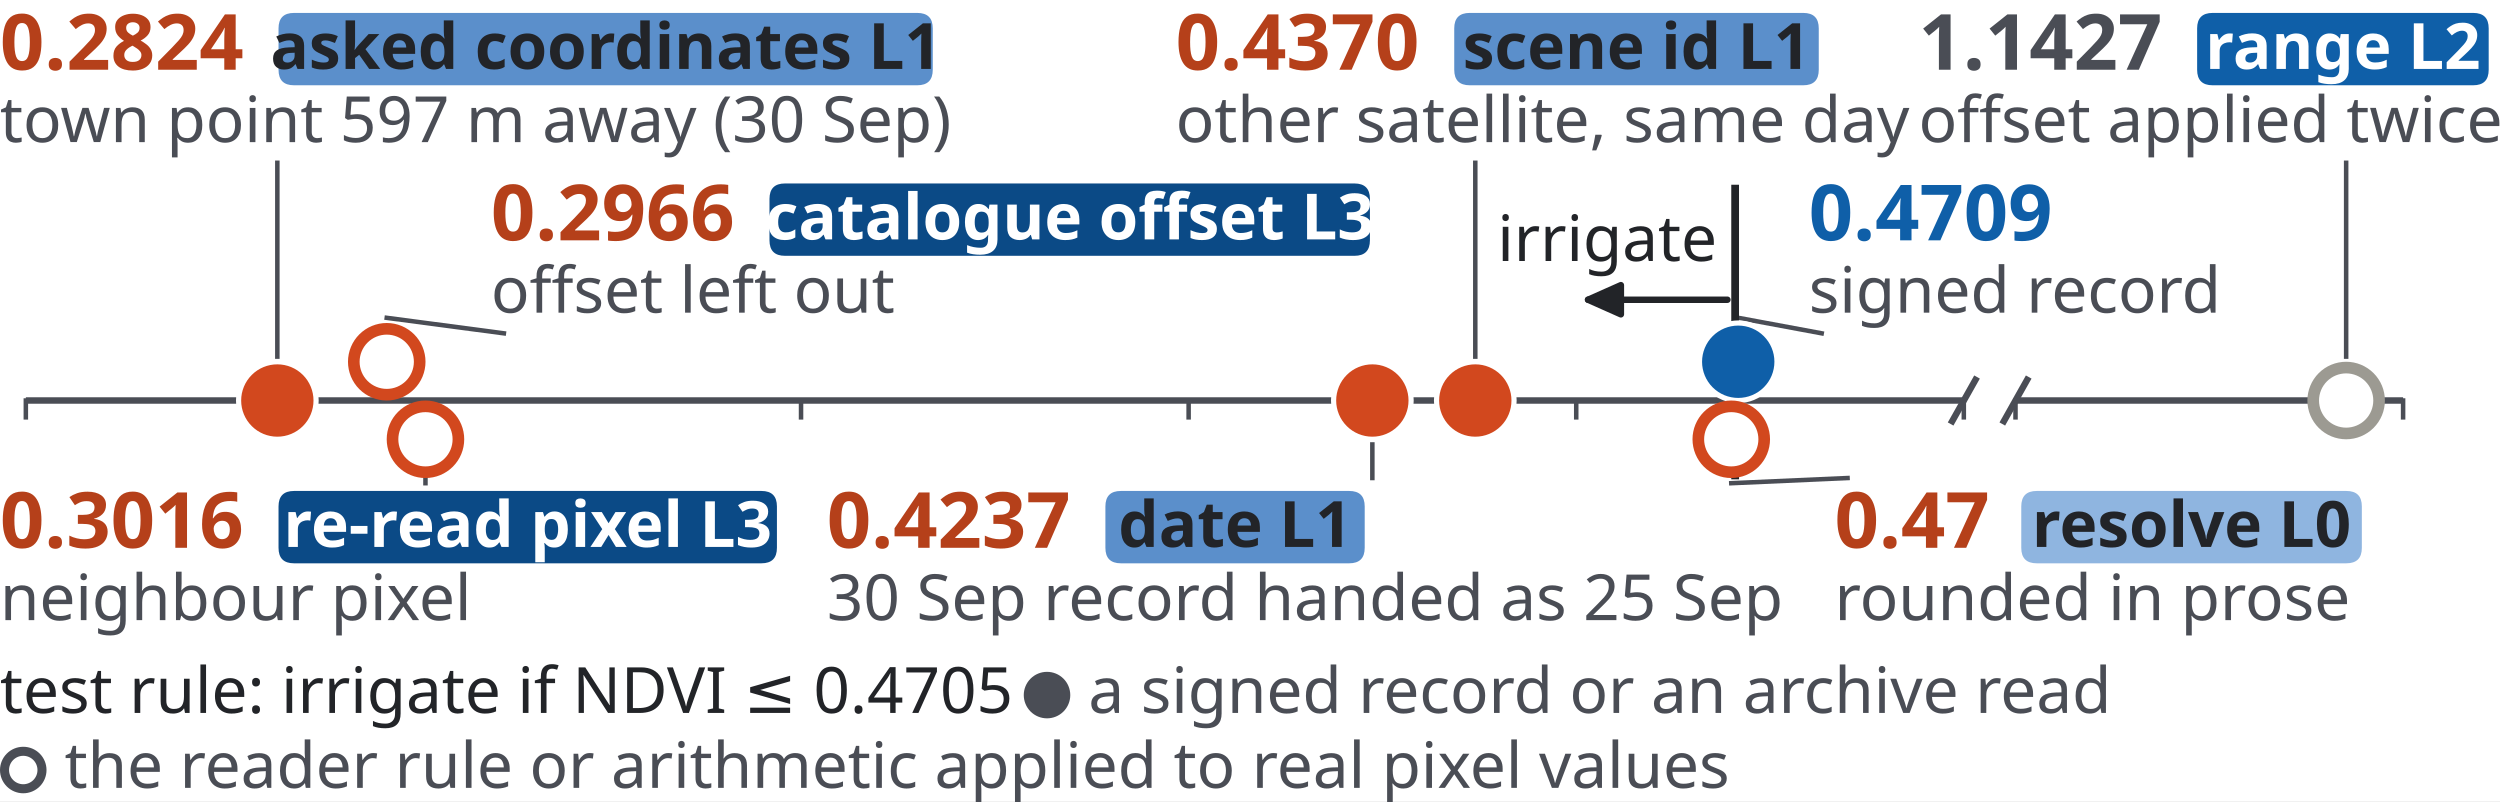
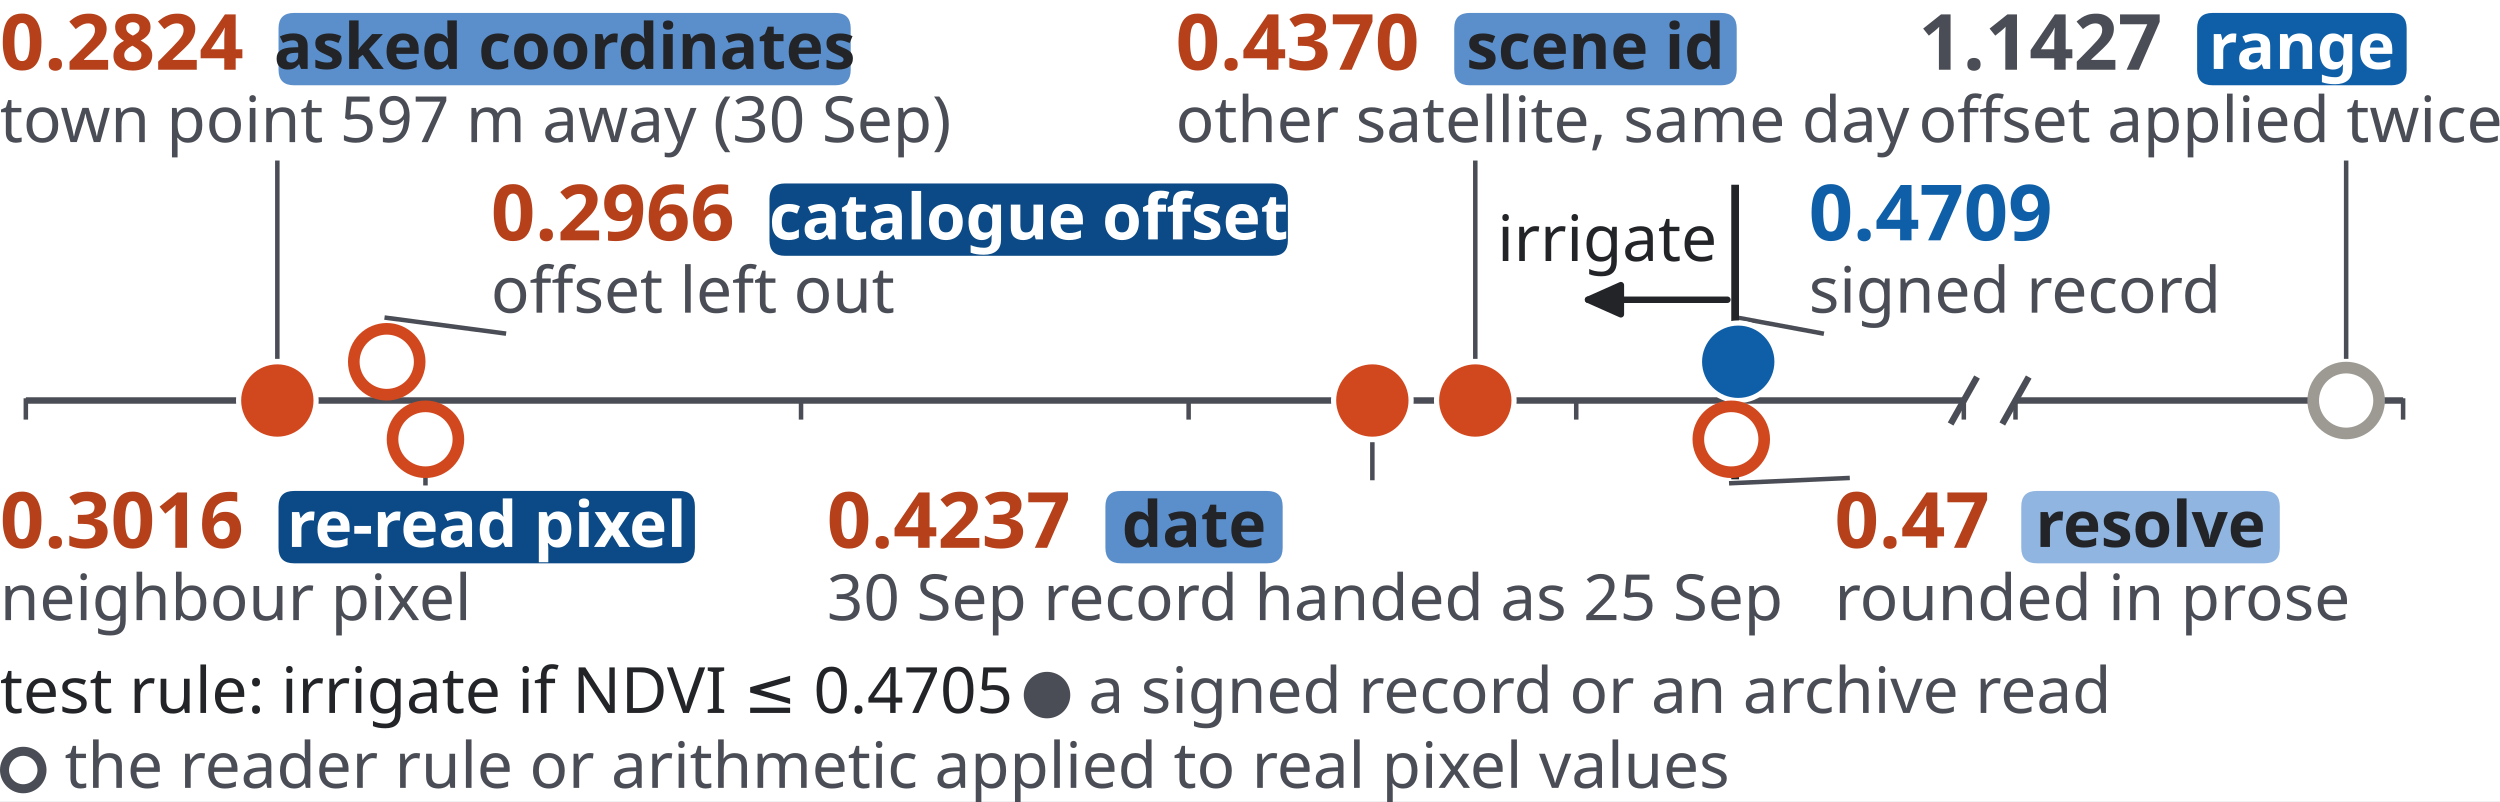
<svg xmlns="http://www.w3.org/2000/svg" width="548.504pt" height="175.748pt" viewBox="0 0 548.504 175.748" version="1.1">
  <defs>
    <style type="text/css">*{stroke-linejoin: round; stroke-linecap: butt}</style>
  </defs>
  <g id="figure_1">
    <g id="patch_1">
      <path d="M 0 175.748  L 548.504 175.748  L 548.504 0  L 0 0  z " style="fill: #ffffff" />
    </g>
    <g id="axes_1">
      <g id="line2d_1">
-         <path d="M 60.848 78.236  L 60.848 35.717  " clip-path="url(#pe85b6e1357)" style="fill: none; stroke: #4a4d55; stroke-width: 0.992; stroke-linecap: square" />
+         <path d="M 60.848 78.236  L 60.848 35.717  " clip-path="url(#paedf27be67)" style="fill: none; stroke: #4a4d55; stroke-width: 0.992; stroke-linecap: square" />
      </g>
      <g id="line2d_2">
-         <path d="M 323.682 78.236  L 323.682 35.717  " clip-path="url(#pe85b6e1357)" style="fill: none; stroke: #4a4d55; stroke-width: 0.992; stroke-linecap: square" />
+         <path d="M 323.682 78.236  L 323.682 35.717  " clip-path="url(#paedf27be67)" style="fill: none; stroke: #4a4d55; stroke-width: 0.992; stroke-linecap: square" />
      </g>
      <g id="line2d_3">
-         <path d="M 514.749 78.236  L 514.749 35.717  " clip-path="url(#pe85b6e1357)" style="fill: none; stroke: #4a4d55; stroke-width: 0.992; stroke-linecap: square" />
+         <path d="M 514.749 78.236  L 514.749 35.717  " clip-path="url(#paedf27be67)" style="fill: none; stroke: #4a4d55; stroke-width: 0.992; stroke-linecap: square" />
      </g>
      <g id="line2d_4">
-         <path d="M 84.853 69.732  L 110.551 73.134  " clip-path="url(#pe85b6e1357)" style="fill: none; stroke: #4a4d55; stroke-width: 0.992; stroke-linecap: square" />
+         <path d="M 84.853 69.732  L 110.551 73.134  " clip-path="url(#paedf27be67)" style="fill: none; stroke: #4a4d55; stroke-width: 0.992; stroke-linecap: square" />
      </g>
      <g id="line2d_5">
-         <path d="M 381.372 69.732  L 399.685 73.134  " clip-path="url(#pe85b6e1357)" style="fill: none; stroke: #4a4d55; stroke-width: 0.992; stroke-linecap: square" />
+         <path d="M 381.372 69.732  L 399.685 73.134  " clip-path="url(#paedf27be67)" style="fill: none; stroke: #4a4d55; stroke-width: 0.992; stroke-linecap: square" />
      </g>
      <g id="line2d_6">
-         <path d="M 93.347 106.016  L 93.347 104.882  " clip-path="url(#pe85b6e1357)" style="fill: none; stroke: #4a4d55; stroke-width: 0.992; stroke-linecap: square" />
+         <path d="M 93.347 106.016  L 93.347 104.882  " clip-path="url(#paedf27be67)" style="fill: none; stroke: #4a4d55; stroke-width: 0.992; stroke-linecap: square" />
      </g>
      <g id="line2d_7">
-         <path d="M 301.096 97.512  L 301.096 104.882  " clip-path="url(#pe85b6e1357)" style="fill: none; stroke: #4a4d55; stroke-width: 0.992; stroke-linecap: square" />
+         <path d="M 301.096 97.512  L 301.096 104.882  " clip-path="url(#paedf27be67)" style="fill: none; stroke: #4a4d55; stroke-width: 0.992; stroke-linecap: square" />
      </g>
      <g id="line2d_8">
-         <path d="M 379.843 106.016  L 405.354 104.882  " clip-path="url(#pe85b6e1357)" style="fill: none; stroke: #4a4d55; stroke-width: 0.992; stroke-linecap: square" />
+         <path d="M 379.843 106.016  L 405.354 104.882  " clip-path="url(#paedf27be67)" style="fill: none; stroke: #4a4d55; stroke-width: 0.992; stroke-linecap: square" />
      </g>
      <g id="patch_2">
-         <path d="M 229.717 147.402  C 231.071 147.402 232.368 147.939 233.325 148.896  C 234.282 149.853 234.82 151.151 234.82 152.504  C 234.82 153.857 234.282 155.155 233.325 156.112  C 232.368 157.069 231.071 157.606 229.717 157.606  C 228.364 157.606 227.066 157.069 226.109 156.112  C 225.153 155.155 224.615 153.857 224.615 152.504  C 224.615 151.151 225.153 149.853 226.109 148.896  C 227.066 147.939 228.364 147.402 229.717 147.402  z " clip-path="url(#pe85b6e1357)" style="fill: #4a4d55" />
+         <path d="M 229.717 147.402  C 231.071 147.402 232.368 147.939 233.325 148.896  C 234.282 149.853 234.82 151.151 234.82 152.504  C 234.82 153.857 234.282 155.155 233.325 156.112  C 232.368 157.069 231.071 157.606 229.717 157.606  C 228.364 157.606 227.066 157.069 226.109 156.112  C 225.153 155.155 224.615 153.857 224.615 152.504  C 224.615 151.151 225.153 149.853 226.109 148.896  C 227.066 147.939 228.364 147.402 229.717 147.402  z " clip-path="url(#paedf27be67)" style="fill: #4a4d55" />
      </g>
      <g id="patch_3">
-         <path d="M 5.102 164.835  C 6.192 164.835 7.238 165.268 8.009 166.039  C 8.78 166.809 9.213 167.855 9.213 168.945  C 9.213 170.035 8.78 171.08 8.009 171.851  C 7.238 172.622 6.192 173.055 5.102 173.055  C 4.012 173.055 2.967 172.622 2.196 171.851  C 1.425 171.08 0.992 170.035 0.992 168.945  C 0.992 167.855 1.425 166.809 2.196 166.039  C 2.967 165.268 4.012 164.835 5.102 164.835  z " clip-path="url(#pe85b6e1357)" style="fill: #ffffff; stroke: #4a4d55; stroke-width: 1.984; stroke-linejoin: miter" />
+         <path d="M 5.102 164.835  C 6.192 164.835 7.238 165.268 8.009 166.039  C 8.78 166.809 9.213 167.855 9.213 168.945  C 9.213 170.035 8.78 171.08 8.009 171.851  C 7.238 172.622 6.192 173.055 5.102 173.055  C 4.012 173.055 2.967 172.622 2.196 171.851  C 1.425 171.08 0.992 170.035 0.992 168.945  C 0.992 167.855 1.425 166.809 2.196 166.039  C 2.967 165.268 4.012 164.835 5.102 164.835  z " clip-path="url(#paedf27be67)" style="fill: #ffffff; stroke: #4a4d55; stroke-width: 1.984; stroke-linejoin: miter" />
      </g>
      <g id="line2d_9">
-         <path d="M 5.669 87.874  L 430.866 87.874  " clip-path="url(#pe85b6e1357)" style="fill: none; stroke: #4a4d55; stroke-width: 1.417" />
+         <path d="M 5.669 87.874  L 430.866 87.874  " clip-path="url(#paedf27be67)" style="fill: none; stroke: #4a4d55; stroke-width: 1.417" />
      </g>
      <g id="line2d_10">
-         <path d="M 442.205 87.874  L 527.244 87.874  " clip-path="url(#pe85b6e1357)" style="fill: none; stroke: #4a4d55; stroke-width: 1.417" />
+         <path d="M 442.205 87.874  L 527.244 87.874  " clip-path="url(#paedf27be67)" style="fill: none; stroke: #4a4d55; stroke-width: 1.417" />
      </g>
      <g id="line2d_11">
-         <path d="M 428.315 92.409  L 433.417 83.339  " clip-path="url(#pe85b6e1357)" style="fill: none; stroke: #4a4d55; stroke-width: 1.417; stroke-linecap: square" />
+         <path d="M 428.315 92.409  L 433.417 83.339  " clip-path="url(#paedf27be67)" style="fill: none; stroke: #4a4d55; stroke-width: 1.417; stroke-linecap: square" />
      </g>
      <g id="line2d_12">
-         <path d="M 439.654 92.409  L 444.756 83.339  " clip-path="url(#pe85b6e1357)" style="fill: none; stroke: #4a4d55; stroke-width: 1.417; stroke-linecap: square" />
+         <path d="M 439.654 92.409  L 444.756 83.339  " clip-path="url(#paedf27be67)" style="fill: none; stroke: #4a4d55; stroke-width: 1.417; stroke-linecap: square" />
      </g>
      <g id="line2d_13">
-         <path d="M 5.669 87.874  L 5.669 91.559  " clip-path="url(#pe85b6e1357)" style="fill: none; stroke: #4a4d55; stroke-width: 0.992; stroke-linecap: square" />
+         <path d="M 5.669 87.874  L 5.669 91.559  " clip-path="url(#paedf27be67)" style="fill: none; stroke: #4a4d55; stroke-width: 0.992; stroke-linecap: square" />
      </g>
      <g id="line2d_14">
-         <path d="M 90.709 87.874  L 90.709 91.559  " clip-path="url(#pe85b6e1357)" style="fill: none; stroke: #4a4d55; stroke-width: 0.992; stroke-linecap: square" />
+         <path d="M 90.709 87.874  L 90.709 91.559  " clip-path="url(#paedf27be67)" style="fill: none; stroke: #4a4d55; stroke-width: 0.992; stroke-linecap: square" />
      </g>
      <g id="line2d_15">
-         <path d="M 175.748 87.874  L 175.748 91.559  " clip-path="url(#pe85b6e1357)" style="fill: none; stroke: #4a4d55; stroke-width: 0.992; stroke-linecap: square" />
+         <path d="M 175.748 87.874  L 175.748 91.559  " clip-path="url(#paedf27be67)" style="fill: none; stroke: #4a4d55; stroke-width: 0.992; stroke-linecap: square" />
      </g>
      <g id="line2d_16">
-         <path d="M 260.787 87.874  L 260.787 91.559  " clip-path="url(#pe85b6e1357)" style="fill: none; stroke: #4a4d55; stroke-width: 0.992; stroke-linecap: square" />
+         <path d="M 260.787 87.874  L 260.787 91.559  " clip-path="url(#paedf27be67)" style="fill: none; stroke: #4a4d55; stroke-width: 0.992; stroke-linecap: square" />
      </g>
      <g id="line2d_17">
-         <path d="M 345.827 87.874  L 345.827 91.559  " clip-path="url(#pe85b6e1357)" style="fill: none; stroke: #4a4d55; stroke-width: 0.992; stroke-linecap: square" />
+         <path d="M 345.827 87.874  L 345.827 91.559  " clip-path="url(#paedf27be67)" style="fill: none; stroke: #4a4d55; stroke-width: 0.992; stroke-linecap: square" />
      </g>
      <g id="line2d_18">
-         <path d="M 430.866 87.874  L 430.866 91.559  " clip-path="url(#pe85b6e1357)" style="fill: none; stroke: #4a4d55; stroke-width: 0.992; stroke-linecap: square" />
+         <path d="M 430.866 87.874  L 430.866 91.559  " clip-path="url(#paedf27be67)" style="fill: none; stroke: #4a4d55; stroke-width: 0.992; stroke-linecap: square" />
      </g>
      <g id="line2d_19">
-         <path d="M 442.205 87.874  L 442.205 91.559  " clip-path="url(#pe85b6e1357)" style="fill: none; stroke: #4a4d55; stroke-width: 0.992; stroke-linecap: square" />
+         <path d="M 442.205 87.874  L 442.205 91.559  " clip-path="url(#paedf27be67)" style="fill: none; stroke: #4a4d55; stroke-width: 0.992; stroke-linecap: square" />
      </g>
      <g id="line2d_20">
-         <path d="M 527.244 87.874  L 527.244 91.559  " clip-path="url(#pe85b6e1357)" style="fill: none; stroke: #4a4d55; stroke-width: 0.992; stroke-linecap: square" />
+         <path d="M 527.244 87.874  L 527.244 91.559  " clip-path="url(#paedf27be67)" style="fill: none; stroke: #4a4d55; stroke-width: 0.992; stroke-linecap: square" />
      </g>
      <g id="line2d_21">
-         <path d="M 380.693 41.386  L 380.693 104.315  " clip-path="url(#pe85b6e1357)" style="fill: none; stroke: #222428; stroke-width: 1.701; stroke-linecap: square" />
+         <path d="M 380.693 41.386  L 380.693 104.315  " clip-path="url(#paedf27be67)" style="fill: none; stroke: #222428; stroke-width: 1.701; stroke-linecap: square" />
      </g>
      <g id="text_1">
        <text style="font-size: 14px; font-family: 'IBM Plex Sans'; text-anchor: start; fill: #222428" x="0" y="156.424" transform="rotate(-0 0 156.4239)">test rule: irrigate if NDVI ≤ 0.4705</text>
      </g>
      <g id="text_2">
        <text style="font-size: 14px; font-family: 'IBM Plex Sans'; text-anchor: start; fill: #4a4d55" x="238.788" y="156.424" transform="rotate(-0 238.7882 156.4239)">a signed record or an archive read</text>
      </g>
      <g id="text_3">
        <text style="font-size: 14px; font-family: 'IBM Plex Sans'; text-anchor: start; fill: #4a4d55" x="14.173" y="172.865" transform="rotate(-0 14.17323 172.8649)">the reader rule or arithmetic applied to real pixel values</text>
      </g>
      <g id="text_4">
        <text style="font-size: 14px; font-family: 'IBM Plex Sans'; text-anchor: end; fill: #222428" x="376.724" y="57.26" transform="rotate(-0 376.7244 57.25984)">irrigate</text>
      </g>
      <g id="patch_4">
        <path d="M 378.992 65.764  Q 362.835 65.764 348.422 65.764  " style="fill: none; stroke: #222428; stroke-width: 1.417; stroke-linecap: round" />
        <path d="M 355.622 68.964  L 348.422 65.764  L 355.622 62.564  z " style="fill: #222428; stroke: #222428; stroke-width: 1.417; stroke-linecap: round" />
      </g>
      <g id="patch_5">
-         <path d="M 381.372 70.866  C 383.628 70.866 385.791 71.762 387.386 73.357  C 388.98 74.952 389.876 77.115 389.876 79.37  C 389.876 81.625 388.98 83.789 387.386 85.383  C 385.791 86.978 383.628 87.874 381.372 87.874  C 379.117 87.874 376.954 86.978 375.359 85.383  C 373.764 83.789 372.868 81.625 372.868 79.37  C 372.868 77.115 373.764 74.952 375.359 73.357  C 376.954 71.762 379.117 70.866 381.372 70.866  z " clip-path="url(#pe85b6e1357)" style="fill: #0f5fa8; stroke: #ffffff; stroke-width: 1.134; stroke-linejoin: miter" />
+         <path d="M 381.372 70.866  C 383.628 70.866 385.791 71.762 387.386 73.357  C 388.98 74.952 389.876 77.115 389.876 79.37  C 389.876 81.625 388.98 83.789 387.386 85.383  C 385.791 86.978 383.628 87.874 381.372 87.874  C 379.117 87.874 376.954 86.978 375.359 85.383  C 373.764 83.789 372.868 81.625 372.868 79.37  C 372.868 77.115 373.764 74.952 375.359 73.357  C 376.954 71.762 379.117 70.866 381.372 70.866  z " clip-path="url(#paedf27be67)" style="fill: #0f5fa8; stroke: #ffffff; stroke-width: 1.134; stroke-linejoin: miter" />
      </g>
      <g id="patch_6">
-         <path d="M 323.682 79.37  C 325.937 79.37 328.1 80.266 329.695 81.861  C 331.29 83.456 332.186 85.619 332.186 87.874  C 332.186 90.129 331.29 92.292 329.695 93.887  C 328.1 95.482 325.937 96.378 323.682 96.378  C 321.426 96.378 319.263 95.482 317.668 93.887  C 316.074 92.292 315.178 90.129 315.178 87.874  C 315.178 85.619 316.074 83.456 317.668 81.861  C 319.263 80.266 321.426 79.37 323.682 79.37  z " clip-path="url(#pe85b6e1357)" style="fill: #d2481e; stroke: #ffffff; stroke-width: 1.134; stroke-linejoin: miter" />
+         <path d="M 323.682 79.37  C 325.937 79.37 328.1 80.266 329.695 81.861  C 331.29 83.456 332.186 85.619 332.186 87.874  C 332.186 90.129 331.29 92.292 329.695 93.887  C 328.1 95.482 325.937 96.378 323.682 96.378  C 321.426 96.378 319.263 95.482 317.668 93.887  C 316.074 92.292 315.178 90.129 315.178 87.874  C 315.178 85.619 316.074 83.456 317.668 81.861  C 319.263 80.266 321.426 79.37 323.682 79.37  z " clip-path="url(#paedf27be67)" style="fill: #d2481e; stroke: #ffffff; stroke-width: 1.134; stroke-linejoin: miter" />
      </g>
      <g id="patch_7">
-         <path d="M 301.096 79.37  C 303.351 79.37 305.514 80.266 307.109 81.861  C 308.704 83.456 309.6 85.619 309.6 87.874  C 309.6 90.129 308.704 92.292 307.109 93.887  C 305.514 95.482 303.351 96.378 301.096 96.378  C 298.841 96.378 296.677 95.482 295.083 93.887  C 293.488 92.292 292.592 90.129 292.592 87.874  C 292.592 85.619 293.488 83.456 295.083 81.861  C 296.677 80.266 298.841 79.37 301.096 79.37  z " clip-path="url(#pe85b6e1357)" style="fill: #d2481e; stroke: #ffffff; stroke-width: 1.134; stroke-linejoin: miter" />
+         <path d="M 301.096 79.37  C 303.351 79.37 305.514 80.266 307.109 81.861  C 308.704 83.456 309.6 85.619 309.6 87.874  C 309.6 90.129 308.704 92.292 307.109 93.887  C 305.514 95.482 303.351 96.378 301.096 96.378  C 298.841 96.378 296.677 95.482 295.083 93.887  C 293.488 92.292 292.592 90.129 292.592 87.874  C 292.592 85.619 293.488 83.456 295.083 81.861  C 296.677 80.266 298.841 79.37 301.096 79.37  z " clip-path="url(#paedf27be67)" style="fill: #d2481e; stroke: #ffffff; stroke-width: 1.134; stroke-linejoin: miter" />
      </g>
      <g id="patch_8">
-         <path d="M 60.848 79.37  C 63.103 79.37 65.266 80.266 66.861 81.861  C 68.455 83.456 69.351 85.619 69.351 87.874  C 69.351 90.129 68.455 92.292 66.861 93.887  C 65.266 95.482 63.103 96.378 60.848 96.378  C 58.592 96.378 56.429 95.482 54.834 93.887  C 53.24 92.292 52.344 90.129 52.344 87.874  C 52.344 85.619 53.24 83.456 54.834 81.861  C 56.429 80.266 58.592 79.37 60.848 79.37  z " clip-path="url(#pe85b6e1357)" style="fill: #d2481e; stroke: #ffffff; stroke-width: 1.134; stroke-linejoin: miter" />
+         <path d="M 60.848 79.37  C 63.103 79.37 65.266 80.266 66.861 81.861  C 68.455 83.456 69.351 85.619 69.351 87.874  C 69.351 90.129 68.455 92.292 66.861 93.887  C 65.266 95.482 63.103 96.378 60.848 96.378  C 58.592 96.378 56.429 95.482 54.834 93.887  C 53.24 92.292 52.344 90.129 52.344 87.874  C 52.344 85.619 53.24 83.456 54.834 81.861  C 56.429 80.266 58.592 79.37 60.848 79.37  z " clip-path="url(#paedf27be67)" style="fill: #d2481e; stroke: #ffffff; stroke-width: 1.134; stroke-linejoin: miter" />
      </g>
      <g id="patch_9">
-         <path d="M 64.511 2.835  L 201.247 2.835  Q 204.649 2.835 204.649 6.236  L 204.649 15.307  Q 204.649 18.709 201.247 18.709  L 64.511 18.709  Q 61.109 18.709 61.109 15.307  L 61.109 6.236  Q 61.109 2.835 64.511 2.835  z " clip-path="url(#pe85b6e1357)" style="fill: #5b8fcb" />
+         <path d="M 64.511 2.835  L 183.247 2.835  Q 186.649 2.835 186.649 6.236  L 186.649 15.307  Q 186.649 18.709 183.247 18.709  L 64.511 18.709  Q 61.109 18.709 61.109 15.307  L 61.109 6.236  Q 61.109 2.835 64.511 2.835  z " clip-path="url(#paedf27be67)" style="fill: #5b8fcb" />
      </g>
      <g id="patch_10">
-         <path d="M 322.464 2.835  L 395.638 2.835  Q 399.039 2.835 399.039 6.236  L 399.039 15.307  Q 399.039 18.709 395.638 18.709  L 322.464 18.709  Q 319.062 18.709 319.062 15.307  L 319.062 6.236  Q 319.062 2.835 322.464 2.835  z " clip-path="url(#pe85b6e1357)" style="fill: #5b8fcb" />
+         <path d="M 322.464 2.835  L 377.638 2.835  Q 381.039 2.835 381.039 6.236  L 381.039 15.307  Q 381.039 18.709 377.638 18.709  L 322.464 18.709  Q 319.062 18.709 319.062 15.307  L 319.062 6.236  Q 319.062 2.835 322.464 2.835  z " clip-path="url(#paedf27be67)" style="fill: #5b8fcb" />
      </g>
      <g id="patch_11">
-         <path d="M 485.456 2.835  L 542.621 2.835  Q 546.023 2.835 546.023 6.236  L 546.023 15.307  Q 546.023 18.709 542.621 18.709  L 485.456 18.709  Q 482.054 18.709 482.054 15.307  L 482.054 6.236  Q 482.054 2.835 485.456 2.835  z " clip-path="url(#pe85b6e1357)" style="fill: #0f5fa8" />
+         <path d="M 485.456 2.835  L 524.621 2.835  Q 528.023 2.835 528.023 6.236  L 528.023 15.307  Q 528.023 18.709 524.621 18.709  L 485.456 18.709  Q 482.054 18.709 482.054 15.307  L 482.054 6.236  Q 482.054 2.835 485.456 2.835  z " clip-path="url(#paedf27be67)" style="fill: #0f5fa8" />
      </g>
      <g id="patch_12">
-         <path d="M 172.227 40.252  L 297.163 40.252  Q 300.564 40.252 300.564 43.654  L 300.564 52.724  Q 300.564 56.126 297.163 56.126  L 172.227 56.126  Q 168.826 56.126 168.826 52.724  L 168.826 43.654  Q 168.826 40.252 172.227 40.252  z " clip-path="url(#pe85b6e1357)" style="fill: #0b4a86" />
+         <path d="M 172.227 40.252  L 279.163 40.252  Q 282.564 40.252 282.564 43.654  L 282.564 52.724  Q 282.564 56.126 279.163 56.126  L 172.227 56.126  Q 168.826 56.126 168.826 52.724  L 168.826 43.654  Q 168.826 40.252 172.227 40.252  z " clip-path="url(#paedf27be67)" style="fill: #0b4a86" />
      </g>
      <g id="patch_13">
-         <path d="M 64.511 107.717  L 167.059 107.717  Q 170.46 107.717 170.46 111.118  L 170.46 120.189  Q 170.46 123.591 167.059 123.591  L 64.511 123.591  Q 61.109 123.591 61.109 120.189  L 61.109 111.118  Q 61.109 107.717 64.511 107.717  z " clip-path="url(#pe85b6e1357)" style="fill: #0b4a86" />
+         <path d="M 64.511 107.717  L 149.059 107.717  Q 152.46 107.717 152.46 111.118  L 152.46 120.189  Q 152.46 123.591 149.059 123.591  L 64.511 123.591  Q 61.109 123.591 61.109 120.189  L 61.109 111.118  Q 61.109 107.717 64.511 107.717  z " clip-path="url(#paedf27be67)" style="fill: #0b4a86" />
      </g>
      <g id="patch_14">
-         <path d="M 245.928 107.717  L 296.017 107.717  Q 299.419 107.717 299.419 111.118  L 299.419 120.189  Q 299.419 123.591 296.017 123.591  L 245.928 123.591  Q 242.527 123.591 242.527 120.189  L 242.527 111.118  Q 242.527 107.717 245.928 107.717  z " clip-path="url(#pe85b6e1357)" style="fill: #5b8fcb" />
+         <path d="M 245.928 107.717  L 278.017 107.717  Q 281.419 107.717 281.419 111.118  L 281.419 120.189  Q 281.419 123.591 278.017 123.591  L 245.928 123.591  Q 242.527 123.591 242.527 120.189  L 242.527 111.118  Q 242.527 107.717 245.928 107.717  z " clip-path="url(#paedf27be67)" style="fill: #5b8fcb" />
      </g>
      <g id="patch_15">
-         <path d="M 446.871 107.717  L 514.791 107.717  Q 518.192 107.717 518.192 111.118  L 518.192 120.189  Q 518.192 123.591 514.791 123.591  L 446.871 123.591  Q 443.469 123.591 443.469 120.189  L 443.469 111.118  Q 443.469 107.717 446.871 107.717  z " clip-path="url(#pe85b6e1357)" style="fill: #8fb5e0" />
+         <path d="M 446.871 107.717  L 496.791 107.717  Q 500.192 107.717 500.192 111.118  L 500.192 120.189  Q 500.192 123.591 496.791 123.591  L 446.871 123.591  Q 443.469 123.591 443.469 120.189  L 443.469 111.118  Q 443.469 107.717 446.871 107.717  z " clip-path="url(#paedf27be67)" style="fill: #8fb5e0" />
      </g>
      <g id="patch_16">
-         <path d="M 379.843 89.15  C 381.76 89.15 383.598 89.911 384.954 91.267  C 386.309 92.622 387.071 94.461 387.071 96.378  C 387.071 98.295 386.309 100.134 384.954 101.489  C 383.598 102.845 381.76 103.606 379.843 103.606  C 377.926 103.606 376.087 102.845 374.731 101.489  C 373.376 100.134 372.614 98.295 372.614 96.378  C 372.614 94.461 373.376 92.622 374.731 91.267  C 376.087 89.911 377.926 89.15 379.843 89.15  z " clip-path="url(#pe85b6e1357)" style="fill: #ffffff; stroke: #d2481e; stroke-width: 2.551; stroke-linejoin: miter" />
+         <path d="M 379.843 89.15  C 381.76 89.15 383.598 89.911 384.954 91.267  C 386.309 92.622 387.071 94.461 387.071 96.378  C 387.071 98.295 386.309 100.134 384.954 101.489  C 383.598 102.845 381.76 103.606 379.843 103.606  C 377.926 103.606 376.087 102.845 374.731 101.489  C 373.376 100.134 372.614 98.295 372.614 96.378  C 372.614 94.461 373.376 92.622 374.731 91.267  C 376.087 89.911 377.926 89.15 379.843 89.15  z " clip-path="url(#paedf27be67)" style="fill: #ffffff; stroke: #d2481e; stroke-width: 2.551; stroke-linejoin: miter" />
      </g>
      <g id="patch_17">
-         <path d="M 93.347 89.15  C 95.264 89.15 97.103 89.911 98.458 91.267  C 99.814 92.622 100.575 94.461 100.575 96.378  C 100.575 98.295 99.814 100.134 98.458 101.489  C 97.103 102.845 95.264 103.606 93.347 103.606  C 91.43 103.606 89.591 102.845 88.236 101.489  C 86.88 100.134 86.119 98.295 86.119 96.378  C 86.119 94.461 86.88 92.622 88.236 91.267  C 89.591 89.911 91.43 89.15 93.347 89.15  z " clip-path="url(#pe85b6e1357)" style="fill: #ffffff; stroke: #d2481e; stroke-width: 2.551; stroke-linejoin: miter" />
+         <path d="M 93.347 89.15  C 95.264 89.15 97.103 89.911 98.458 91.267  C 99.814 92.622 100.575 94.461 100.575 96.378  C 100.575 98.295 99.814 100.134 98.458 101.489  C 97.103 102.845 95.264 103.606 93.347 103.606  C 91.43 103.606 89.591 102.845 88.236 101.489  C 86.88 100.134 86.119 98.295 86.119 96.378  C 86.119 94.461 86.88 92.622 88.236 91.267  C 89.591 89.911 91.43 89.15 93.347 89.15  z " clip-path="url(#paedf27be67)" style="fill: #ffffff; stroke: #d2481e; stroke-width: 2.551; stroke-linejoin: miter" />
      </g>
      <g id="patch_18">
-         <path d="M 84.853 72.142  C 86.77 72.142 88.608 72.903 89.964 74.259  C 91.319 75.614 92.081 77.453 92.081 79.37  C 92.081 81.287 91.319 83.126 89.964 84.481  C 88.608 85.837 86.77 86.598 84.853 86.598  C 82.936 86.598 81.097 85.837 79.741 84.481  C 78.386 83.126 77.624 81.287 77.624 79.37  C 77.624 77.453 78.386 75.614 79.741 74.259  C 81.097 72.903 82.936 72.142 84.853 72.142  z " clip-path="url(#pe85b6e1357)" style="fill: #ffffff; stroke: #d2481e; stroke-width: 2.551; stroke-linejoin: miter" />
+         <path d="M 84.853 72.142  C 86.77 72.142 88.608 72.903 89.964 74.259  C 91.319 75.614 92.081 77.453 92.081 79.37  C 92.081 81.287 91.319 83.126 89.964 84.481  C 88.608 85.837 86.77 86.598 84.853 86.598  C 82.936 86.598 81.097 85.837 79.741 84.481  C 78.386 83.126 77.624 81.287 77.624 79.37  C 77.624 77.453 78.386 75.614 79.741 74.259  C 81.097 72.903 82.936 72.142 84.853 72.142  z " clip-path="url(#paedf27be67)" style="fill: #ffffff; stroke: #d2481e; stroke-width: 2.551; stroke-linejoin: miter" />
      </g>
      <g id="patch_19">
-         <path d="M 514.749 80.646  C 516.666 80.646 518.505 81.407 519.86 82.763  C 521.216 84.118 521.977 85.957 521.977 87.874  C 521.977 89.791 521.216 91.63 519.86 92.985  C 518.505 94.341 516.666 95.102 514.749 95.102  C 512.832 95.102 510.993 94.341 509.638 92.985  C 508.282 91.63 507.521 89.791 507.521 87.874  C 507.521 85.957 508.282 84.118 509.638 82.763  C 510.993 81.407 512.832 80.646 514.749 80.646  z " clip-path="url(#pe85b6e1357)" style="fill: #ffffff; stroke: #9c9a92; stroke-width: 2.551; stroke-linejoin: miter" />
+         <path d="M 514.749 80.646  C 516.666 80.646 518.505 81.407 519.86 82.763  C 521.216 84.118 521.977 85.957 521.977 87.874  C 521.977 89.791 521.216 91.63 519.86 92.985  C 518.505 94.341 516.666 95.102 514.749 95.102  C 512.832 95.102 510.993 94.341 509.638 92.985  C 508.282 91.63 507.521 89.791 507.521 87.874  C 507.521 85.957 508.282 84.118 509.638 82.763  C 510.993 81.407 512.832 80.646 514.749 80.646  z " clip-path="url(#paedf27be67)" style="fill: #ffffff; stroke: #9c9a92; stroke-width: 2.551; stroke-linejoin: miter" />
      </g>
      <g id="text_5">
        <text style="font-weight: 700; font-size: 17px; font-family: 'IBM Plex Sans'; text-anchor: start; fill: #b5401a" x="0" y="15.307" transform="rotate(-0 0 15.30709)">0.2824</text>
      </g>
      <g id="text_6">
-         <text style="font-weight: 600; font-size: 14px; font-family: 'IBM Plex Sans'; text-anchor: middle; fill: #222428" x="132.879" y="15.117" transform="rotate(-0 132.8792 15.11685)">asked coordinates L1</text>
+         <text style="font-weight: 600; font-size: 14px; font-family: 'IBM Plex Sans'; text-anchor: middle; fill: #222428" x="123.879" y="15.117" transform="rotate(-0 123.8792 15.11685)">asked coordinates</text>
      </g>
      <g id="text_7">
        <text style="font-size: 14px; font-family: 'IBM Plex Sans'; text-anchor: start; fill: #4a4d55" x="0" y="31.181" transform="rotate(-0 0 31.1811)">town point 597 m away (30 Sep)</text>
      </g>
      <g id="text_8">
        <text style="font-weight: 700; font-size: 17px; font-family: 'IBM Plex Sans'; text-anchor: start; fill: #b5401a" x="257.953" y="15.307" transform="rotate(-0 257.9528 15.30709)">0.4370</text>
      </g>
      <g id="text_9">
-         <text style="font-weight: 600; font-size: 14px; font-family: 'IBM Plex Sans'; text-anchor: middle; fill: #222428" x="359.051" y="15.117" transform="rotate(-0 359.0507 15.11685)">scene id L1</text>
+         <text style="font-weight: 600; font-size: 14px; font-family: 'IBM Plex Sans'; text-anchor: middle; fill: #222428" x="350.051" y="15.117" transform="rotate(-0 350.0507 15.11685)">scene id</text>
      </g>
      <g id="text_10">
        <text style="font-size: 14px; font-family: 'IBM Plex Sans'; text-anchor: start; fill: #4a4d55" x="257.953" y="31.181" transform="rotate(-0 257.9528 31.1811)">other satellite, same day</text>
      </g>
      <g id="text_11">
        <text style="font-weight: 700; font-size: 17px; font-family: 'IBM Plex Sans'; text-anchor: start; fill: #4a4d55" x="420.945" y="15.307" transform="rotate(-0 420.9449 15.30709)">1.1427</text>
      </g>
      <g id="text_12">
-         <text style="font-weight: 600; font-size: 14px; font-family: 'IBM Plex Sans'; text-anchor: middle; fill: #ffffff" x="514.038" y="15.117" transform="rotate(-0 514.0384 15.11685)">range L2</text>
+         <text style="font-weight: 600; font-size: 14px; font-family: 'IBM Plex Sans'; text-anchor: middle; fill: #ffffff" x="505.038" y="15.117" transform="rotate(-0 505.0384 15.11685)">range</text>
      </g>
      <g id="text_13">
        <text style="font-size: 14px; font-family: 'IBM Plex Sans'; text-anchor: start; fill: #4a4d55" x="420.945" y="31.181" transform="rotate(-0 420.9449 31.1811)">offset applied twice</text>
      </g>
      <g id="text_14">
        <text style="font-weight: 700; font-size: 17px; font-family: 'IBM Plex Sans'; text-anchor: start; fill: #b5401a" x="107.717" y="52.724" transform="rotate(-0 107.7165 52.72441)">0.2966</text>
      </g>
      <g id="text_15">
-         <text style="font-weight: 600; font-size: 14px; font-family: 'IBM Plex Sans'; text-anchor: middle; fill: #ffffff" x="234.695" y="52.534" transform="rotate(-0 234.6951 52.53417)">catalogue offset L3</text>
+         <text style="font-weight: 600; font-size: 14px; font-family: 'IBM Plex Sans'; text-anchor: middle; fill: #ffffff" x="225.695" y="52.534" transform="rotate(-0 225.6951 52.53417)">catalogue offset</text>
      </g>
      <g id="text_16">
        <text style="font-size: 14px; font-family: 'IBM Plex Sans'; text-anchor: start; fill: #4a4d55" x="107.717" y="68.598" transform="rotate(-0 107.7165 68.59843)">offset left out</text>
      </g>
      <g id="text_17">
        <text style="font-weight: 700; font-size: 17px; font-family: 'IBM Plex Sans'; text-anchor: start; fill: #0f5fa8" x="396.85" y="52.724" transform="rotate(-0 396.8504 52.72441)">0.4709</text>
      </g>
      <g id="text_18">
        <text style="font-size: 14px; font-family: 'IBM Plex Sans'; text-anchor: start; fill: #4a4d55" x="396.85" y="68.598" transform="rotate(-0 396.8504 68.59843)">signed record</text>
      </g>
      <g id="text_19">
        <text style="font-weight: 700; font-size: 17px; font-family: 'IBM Plex Sans'; text-anchor: start; fill: #b5401a" x="0" y="120.189" transform="rotate(-0 0 120.189)">0.3016</text>
      </g>
      <g id="text_20">
-         <text style="font-weight: 600; font-size: 14px; font-family: 'IBM Plex Sans'; text-anchor: middle; fill: #ffffff" x="115.785" y="119.999" transform="rotate(-0 115.7848 119.9987)">re-read pixel L3</text>
+         <text style="font-weight: 600; font-size: 14px; font-family: 'IBM Plex Sans'; text-anchor: middle; fill: #ffffff" x="106.785" y="119.999" transform="rotate(-0 106.7848 119.9987)">re-read pixel</text>
      </g>
      <g id="text_21">
        <text style="font-size: 14px; font-family: 'IBM Plex Sans'; text-anchor: start; fill: #4a4d55" x="0" y="136.063" transform="rotate(-0 0 136.063)">neighbour pixel</text>
      </g>
      <g id="text_22">
        <text style="font-weight: 700; font-size: 17px; font-family: 'IBM Plex Sans'; text-anchor: start; fill: #b5401a" x="181.417" y="120.189" transform="rotate(-0 181.4173 120.189)">0.4237</text>
      </g>
      <g id="text_23">
-         <text style="font-weight: 600; font-size: 14px; font-family: 'IBM Plex Sans'; text-anchor: middle; fill: #222428" x="270.973" y="119.999" transform="rotate(-0 270.9727 119.9987)">date L1</text>
+         <text style="font-weight: 600; font-size: 14px; font-family: 'IBM Plex Sans'; text-anchor: middle; fill: #222428" x="261.973" y="119.999" transform="rotate(-0 261.9727 119.9987)">date</text>
      </g>
      <g id="text_24">
        <text style="font-size: 14px; font-family: 'IBM Plex Sans'; text-anchor: start; fill: #4a4d55" x="181.417" y="136.063" transform="rotate(-0 181.4173 136.063)">30 Sep record handed as 25 Sep</text>
      </g>
      <g id="text_25">
        <text style="font-weight: 700; font-size: 17px; font-family: 'IBM Plex Sans'; text-anchor: start; fill: #b5401a" x="402.52" y="120.189" transform="rotate(-0 402.5197 120.189)">0.47</text>
      </g>
      <g id="text_26">
-         <text style="font-weight: 600; font-size: 14px; font-family: 'IBM Plex Sans'; text-anchor: middle; fill: #222428" x="480.831" y="119.999" transform="rotate(-0 480.8307 119.9987)">resolve L0</text>
+         <text style="font-weight: 600; font-size: 14px; font-family: 'IBM Plex Sans'; text-anchor: middle; fill: #222428" x="471.831" y="119.999" transform="rotate(-0 471.8307 119.9987)">resolve</text>
      </g>
      <g id="text_27">
        <text style="font-size: 14px; font-family: 'IBM Plex Sans'; text-anchor: start; fill: #4a4d55" x="402.52" y="136.063" transform="rotate(-0 402.5197 136.063)">rounded in prose</text>
      </g>
    </g>
  </g>
  <defs>
-     <clipPath id="pe85b6e1357">
+     <clipPath id="paedf27be67">
      <rect x="0" y="0" width="548.504" height="175.748" />
    </clipPath>
  </defs>
</svg>
